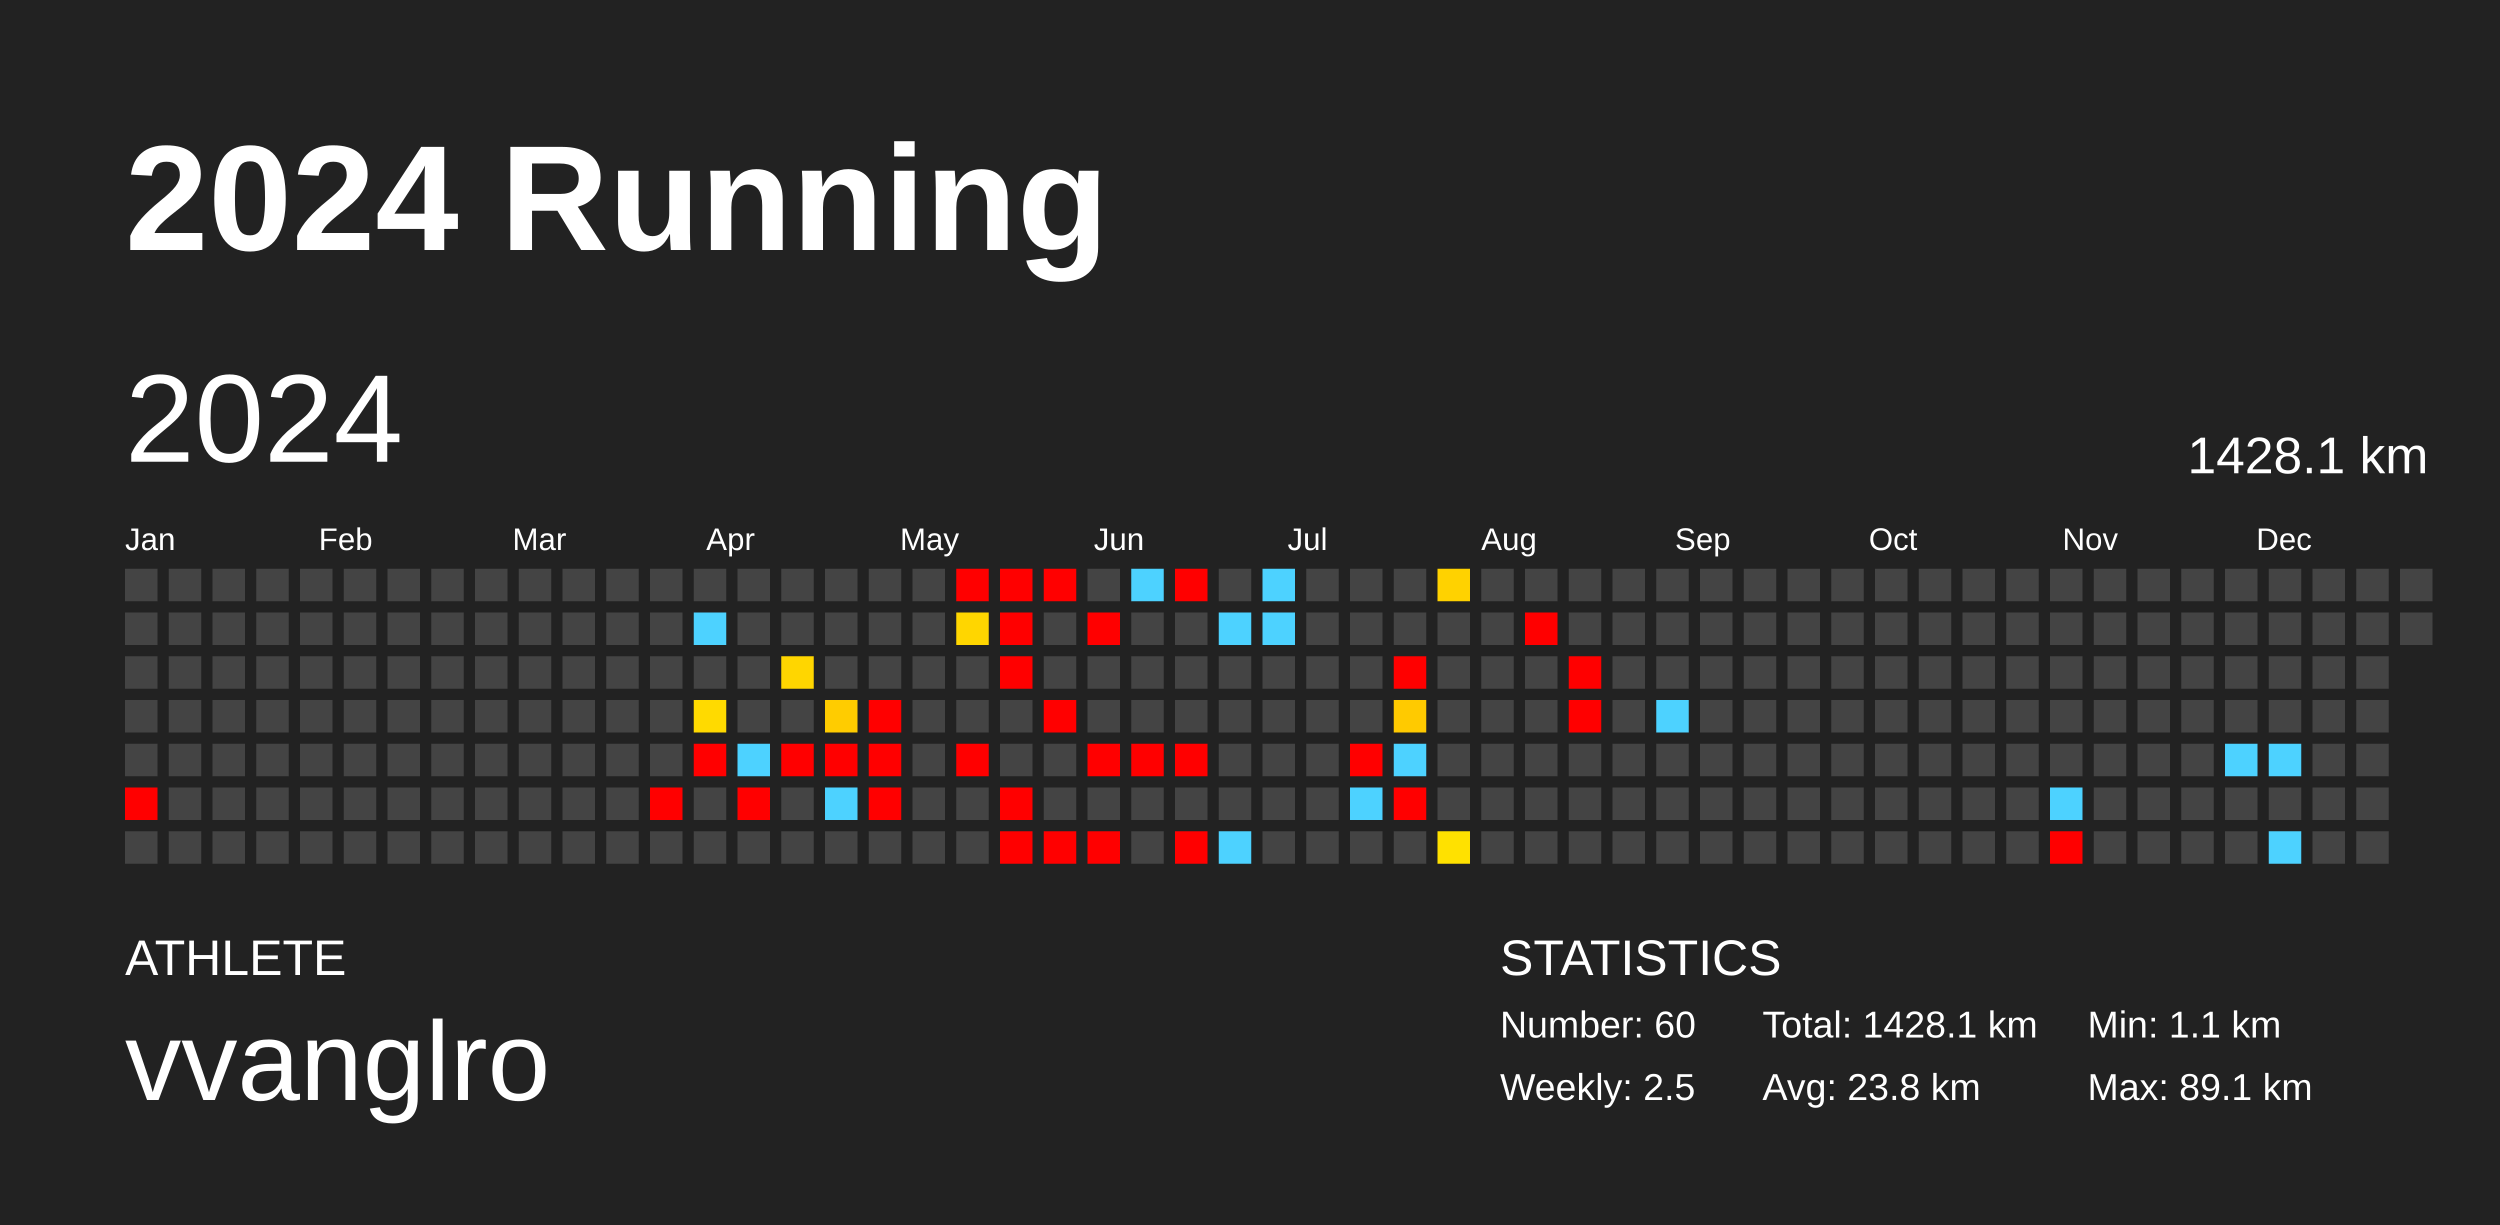
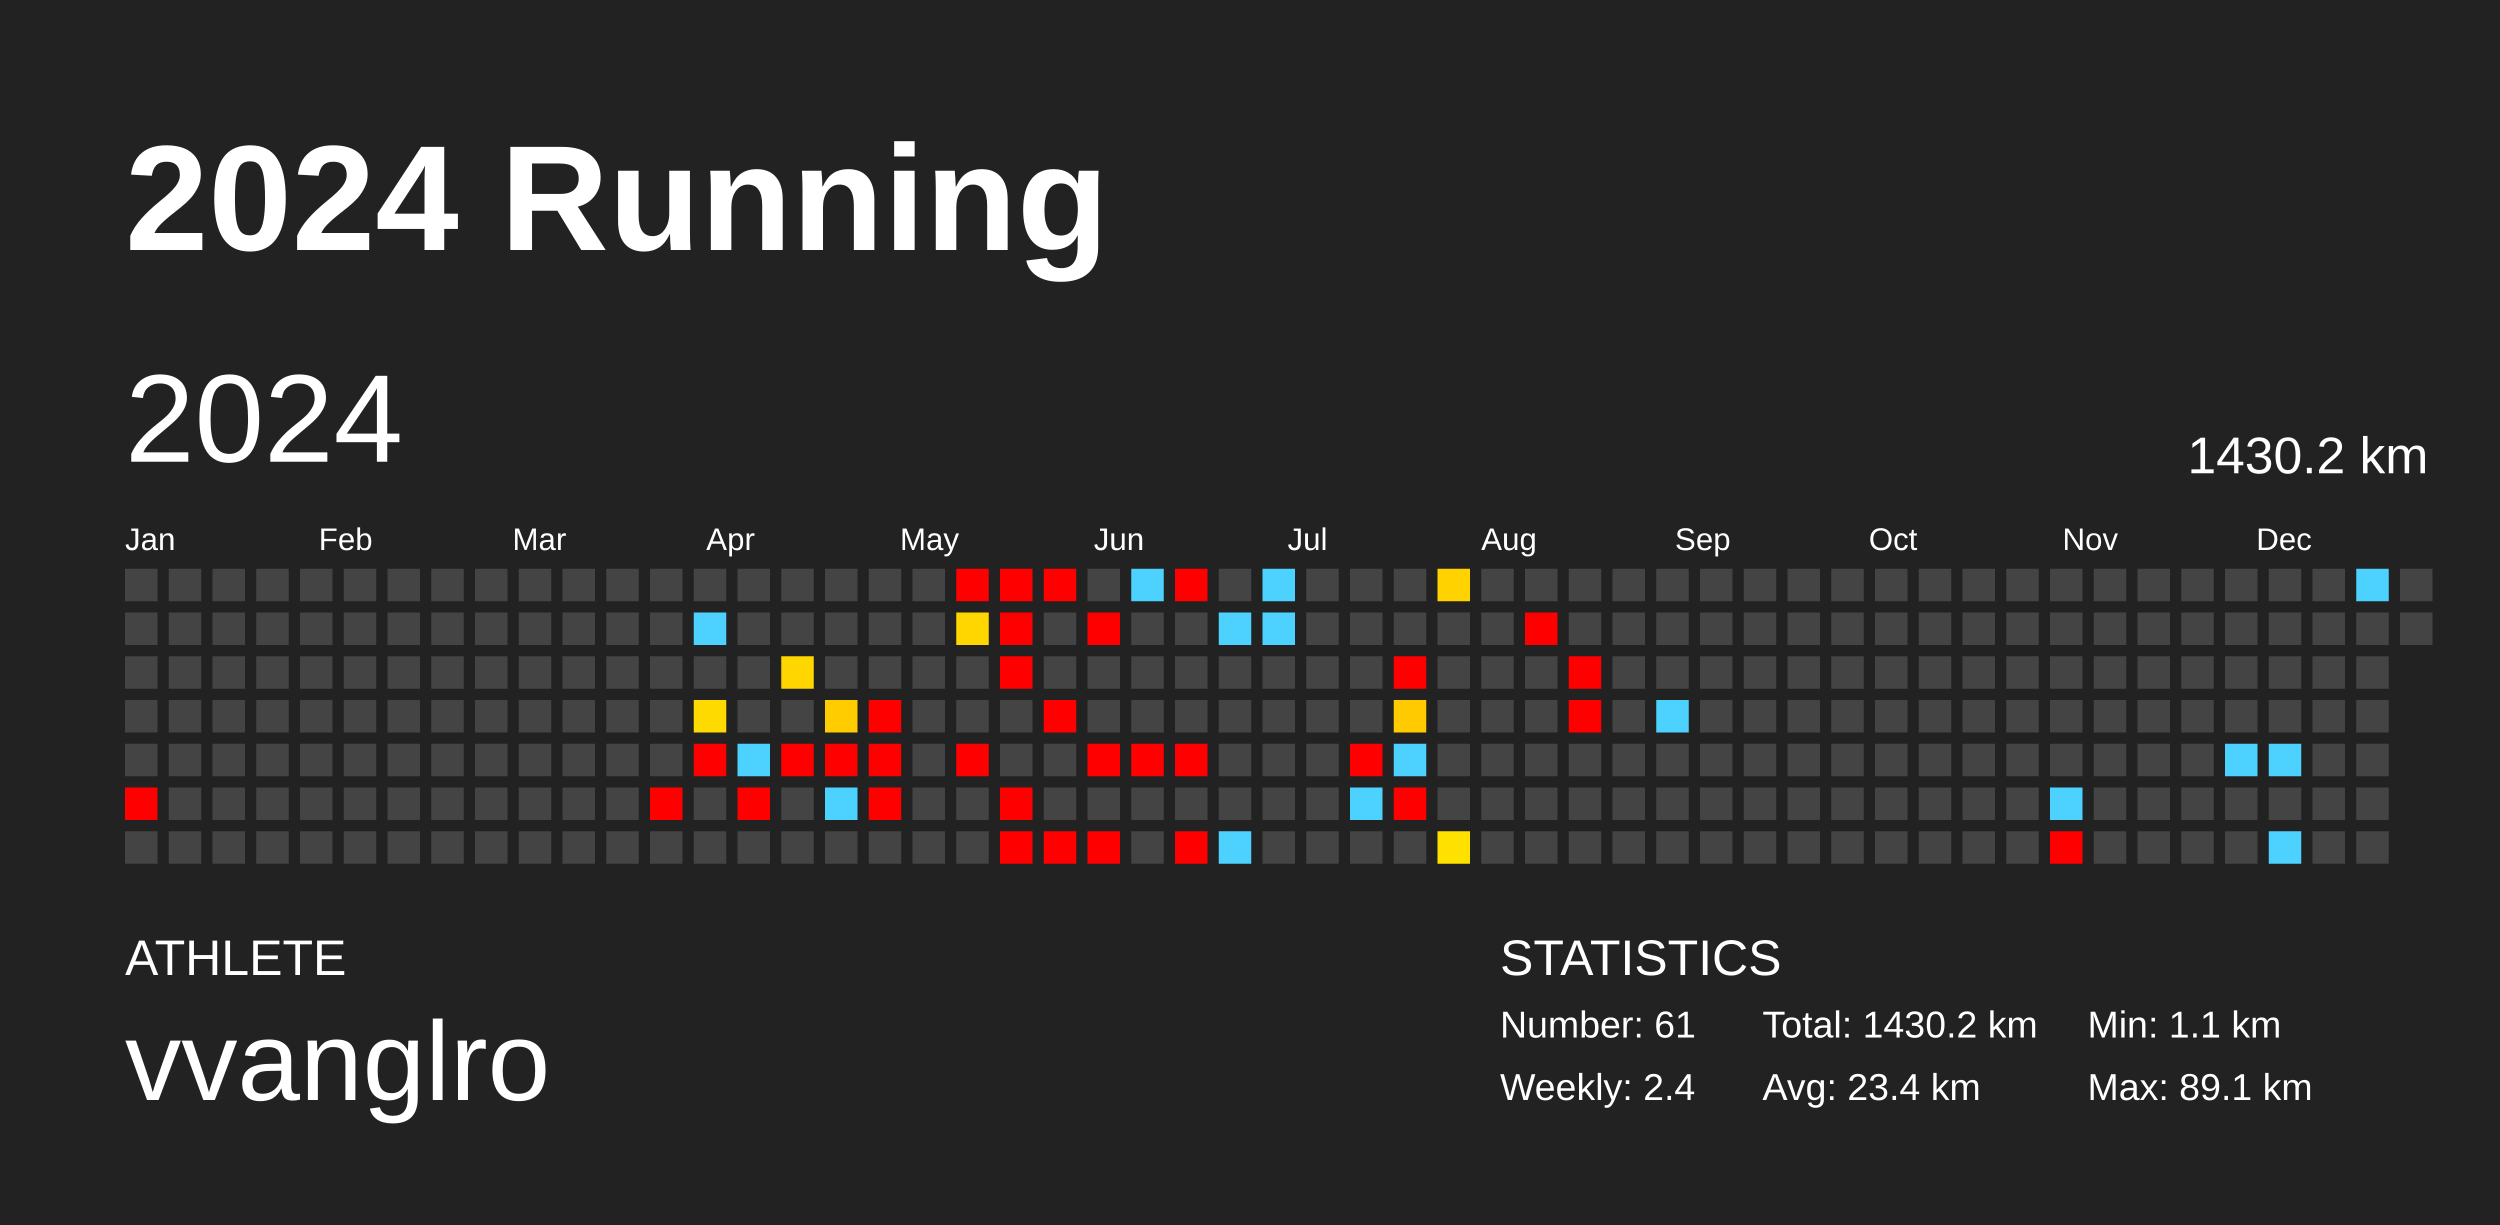
<svg xmlns="http://www.w3.org/2000/svg" baseProfile="full" height="98mm" version="1.1" viewBox="0,0,200,98" width="200mm">
  <defs />
  <rect fill="#222222" height="98" width="200" x="0" y="0" />
  <text fill="#FFFFFF" style="font-size:12px; font-family:Arial; font-weight:bold;" x="10" y="20">2024 Running</text>
  <text fill="#FFFFFF" style="font-size:4px; font-family:Arial" x="10" y="78">ATHLETE</text>
  <text fill="#FFFFFF" style="font-size:9px; font-family:Arial" x="10" y="88">vvanglro</text>
  <text fill="#FFFFFF" style="font-size:4px; font-family:Arial" x="120" y="78">STATISTICS</text>
-   <text fill="#FFFFFF" style="font-size:3px; font-family:Arial" x="120" y="83">Number: 60</text>
-   <text fill="#FFFFFF" style="font-size:3px; font-family:Arial" x="120" y="88">Weekly: 2.5</text>
-   <text fill="#FFFFFF" style="font-size:3px; font-family:Arial" x="141" y="83">Total: 1428.1 km</text>
-   <text fill="#FFFFFF" style="font-size:3px; font-family:Arial" x="141" y="88">Avg: 23.8 km</text>
+   <text fill="#FFFFFF" style="font-size:3px; font-family:Arial" x="120" y="83">Number: 61</text>
+   <text fill="#FFFFFF" style="font-size:3px; font-family:Arial" x="120" y="88">Weekly: 2.4</text>
+   <text fill="#FFFFFF" style="font-size:3px; font-family:Arial" x="141" y="83">Total: 1430.2 km</text>
+   <text fill="#FFFFFF" style="font-size:3px; font-family:Arial" x="141" y="88">Avg: 23.4 km</text>
  <text fill="#FFFFFF" style="font-size:3px; font-family:Arial" x="167" y="83">Min: 1.1 km</text>
  <text fill="#FFFFFF" style="font-size:3px; font-family:Arial" x="167" y="88">Max: 89.1 km</text>
  <text dominant-baseline="hanging" fill="#FFFFFF" style="font-size:10.0px; font-family:Arial;" x="10" y="30">2024</text>
-   <text dominant-baseline="hanging" fill="#FFFFFF" style="font-size:4.125px; font-family:Arial;" x="175" y="35">1428.1 km</text>
+   <text dominant-baseline="hanging" fill="#FFFFFF" style="font-size:4.125px; font-family:Arial;" x="175" y="35">1430.2 km</text>
  <text fill="#FFFFFF" style="font-size:2.5px; font-family:Arial" x="10.0" y="44">Jan</text>
  <text fill="#FFFFFF" style="font-size:2.5px; font-family:Arial" x="25.5" y="44">Feb</text>
  <text fill="#FFFFFF" style="font-size:2.5px; font-family:Arial" x="41.0" y="44">Mar</text>
  <text fill="#FFFFFF" style="font-size:2.5px; font-family:Arial" x="56.5" y="44">Apr</text>
  <text fill="#FFFFFF" style="font-size:2.5px; font-family:Arial" x="72.0" y="44">May</text>
  <text fill="#FFFFFF" style="font-size:2.5px; font-family:Arial" x="87.5" y="44">Jun</text>
  <text fill="#FFFFFF" style="font-size:2.5px; font-family:Arial" x="103.0" y="44">Jul</text>
  <text fill="#FFFFFF" style="font-size:2.5px; font-family:Arial" x="118.5" y="44">Aug</text>
  <text fill="#FFFFFF" style="font-size:2.5px; font-family:Arial" x="134.0" y="44">Sep</text>
  <text fill="#FFFFFF" style="font-size:2.5px; font-family:Arial" x="149.5" y="44">Oct</text>
  <text fill="#FFFFFF" style="font-size:2.5px; font-family:Arial" x="165.0" y="44">Nov</text>
  <text fill="#FFFFFF" style="font-size:2.5px; font-family:Arial" x="180.5" y="44">Dec</text>
  <rect fill="#444444" height="2.6" width="2.6" x="10.0" y="45.5" />
  <rect fill="#444444" height="2.6" width="2.6" x="10.0" y="49.0" />
  <rect fill="#444444" height="2.6" width="2.6" x="10.0" y="52.5" />
  <rect fill="#444444" height="2.6" width="2.6" x="10.0" y="56.0" />
  <rect fill="#444444" height="2.6" width="2.6" x="10.0" y="59.5" />
  <rect fill="red" height="2.6" width="2.6" x="10.0" y="63.0" />
  <rect fill="#444444" height="2.6" width="2.6" x="10.0" y="66.5" />
  <rect fill="#444444" height="2.6" width="2.6" x="13.5" y="45.5" />
  <rect fill="#444444" height="2.6" width="2.6" x="13.5" y="49.0" />
  <rect fill="#444444" height="2.6" width="2.6" x="13.5" y="52.5" />
  <rect fill="#444444" height="2.6" width="2.6" x="13.5" y="56.0" />
  <rect fill="#444444" height="2.6" width="2.6" x="13.5" y="59.5" />
  <rect fill="#444444" height="2.6" width="2.6" x="13.5" y="63.0" />
  <rect fill="#444444" height="2.6" width="2.6" x="13.5" y="66.5" />
  <rect fill="#444444" height="2.6" width="2.6" x="17.0" y="45.5" />
  <rect fill="#444444" height="2.6" width="2.6" x="17.0" y="49.0" />
  <rect fill="#444444" height="2.6" width="2.6" x="17.0" y="52.5" />
  <rect fill="#444444" height="2.6" width="2.6" x="17.0" y="56.0" />
  <rect fill="#444444" height="2.6" width="2.6" x="17.0" y="59.5" />
  <rect fill="#444444" height="2.6" width="2.6" x="17.0" y="63.0" />
  <rect fill="#444444" height="2.6" width="2.6" x="17.0" y="66.5" />
  <rect fill="#444444" height="2.6" width="2.6" x="20.5" y="45.5" />
  <rect fill="#444444" height="2.6" width="2.6" x="20.5" y="49.0" />
  <rect fill="#444444" height="2.6" width="2.6" x="20.5" y="52.5" />
  <rect fill="#444444" height="2.6" width="2.6" x="20.5" y="56.0" />
  <rect fill="#444444" height="2.6" width="2.6" x="20.5" y="59.5" />
  <rect fill="#444444" height="2.6" width="2.6" x="20.5" y="63.0" />
  <rect fill="#444444" height="2.6" width="2.6" x="20.5" y="66.5" />
  <rect fill="#444444" height="2.6" width="2.6" x="24.0" y="45.5" />
  <rect fill="#444444" height="2.6" width="2.6" x="24.0" y="49.0" />
  <rect fill="#444444" height="2.6" width="2.6" x="24.0" y="52.5" />
  <rect fill="#444444" height="2.6" width="2.6" x="24.0" y="56.0" />
  <rect fill="#444444" height="2.6" width="2.6" x="24.0" y="59.5" />
  <rect fill="#444444" height="2.6" width="2.6" x="24.0" y="63.0" />
  <rect fill="#444444" height="2.6" width="2.6" x="24.0" y="66.5" />
  <rect fill="#444444" height="2.6" width="2.6" x="27.5" y="45.5" />
  <rect fill="#444444" height="2.6" width="2.6" x="27.5" y="49.0" />
  <rect fill="#444444" height="2.6" width="2.6" x="27.5" y="52.5" />
  <rect fill="#444444" height="2.6" width="2.6" x="27.5" y="56.0" />
  <rect fill="#444444" height="2.6" width="2.6" x="27.5" y="59.5" />
  <rect fill="#444444" height="2.6" width="2.6" x="27.5" y="63.0" />
  <rect fill="#444444" height="2.6" width="2.6" x="27.5" y="66.5" />
  <rect fill="#444444" height="2.6" width="2.6" x="31.0" y="45.5" />
  <rect fill="#444444" height="2.6" width="2.6" x="31.0" y="49.0" />
  <rect fill="#444444" height="2.6" width="2.6" x="31.0" y="52.5" />
  <rect fill="#444444" height="2.6" width="2.6" x="31.0" y="56.0" />
  <rect fill="#444444" height="2.6" width="2.6" x="31.0" y="59.5" />
  <rect fill="#444444" height="2.6" width="2.6" x="31.0" y="63.0" />
  <rect fill="#444444" height="2.6" width="2.6" x="31.0" y="66.5" />
  <rect fill="#444444" height="2.6" width="2.6" x="34.5" y="45.5" />
  <rect fill="#444444" height="2.6" width="2.6" x="34.5" y="49.0" />
  <rect fill="#444444" height="2.6" width="2.6" x="34.5" y="52.5" />
  <rect fill="#444444" height="2.6" width="2.6" x="34.5" y="56.0" />
  <rect fill="#444444" height="2.6" width="2.6" x="34.5" y="59.5" />
  <rect fill="#444444" height="2.6" width="2.6" x="34.5" y="63.0" />
  <rect fill="#444444" height="2.6" width="2.6" x="34.5" y="66.5" />
  <rect fill="#444444" height="2.6" width="2.6" x="38.0" y="45.5" />
  <rect fill="#444444" height="2.6" width="2.6" x="38.0" y="49.0" />
  <rect fill="#444444" height="2.6" width="2.6" x="38.0" y="52.5" />
  <rect fill="#444444" height="2.6" width="2.6" x="38.0" y="56.0" />
  <rect fill="#444444" height="2.6" width="2.6" x="38.0" y="59.5" />
  <rect fill="#444444" height="2.6" width="2.6" x="38.0" y="63.0" />
  <rect fill="#444444" height="2.6" width="2.6" x="38.0" y="66.5" />
  <rect fill="#444444" height="2.6" width="2.6" x="41.5" y="45.5" />
  <rect fill="#444444" height="2.6" width="2.6" x="41.5" y="49.0" />
  <rect fill="#444444" height="2.6" width="2.6" x="41.5" y="52.5" />
  <rect fill="#444444" height="2.6" width="2.6" x="41.5" y="56.0" />
  <rect fill="#444444" height="2.6" width="2.6" x="41.5" y="59.5" />
  <rect fill="#444444" height="2.6" width="2.6" x="41.5" y="63.0" />
  <rect fill="#444444" height="2.6" width="2.6" x="41.5" y="66.5" />
  <rect fill="#444444" height="2.6" width="2.6" x="45.0" y="45.5" />
  <rect fill="#444444" height="2.6" width="2.6" x="45.0" y="49.0" />
  <rect fill="#444444" height="2.6" width="2.6" x="45.0" y="52.5" />
  <rect fill="#444444" height="2.6" width="2.6" x="45.0" y="56.0" />
  <rect fill="#444444" height="2.6" width="2.6" x="45.0" y="59.5" />
  <rect fill="#444444" height="2.6" width="2.6" x="45.0" y="63.0" />
  <rect fill="#444444" height="2.6" width="2.6" x="45.0" y="66.5" />
  <rect fill="#444444" height="2.6" width="2.6" x="48.5" y="45.5" />
  <rect fill="#444444" height="2.6" width="2.6" x="48.5" y="49.0" />
  <rect fill="#444444" height="2.6" width="2.6" x="48.5" y="52.5" />
  <rect fill="#444444" height="2.6" width="2.6" x="48.5" y="56.0" />
  <rect fill="#444444" height="2.6" width="2.6" x="48.5" y="59.5" />
  <rect fill="#444444" height="2.6" width="2.6" x="48.5" y="63.0" />
  <rect fill="#444444" height="2.6" width="2.6" x="48.5" y="66.5" />
  <rect fill="#444444" height="2.6" width="2.6" x="52.0" y="45.5" />
  <rect fill="#444444" height="2.6" width="2.6" x="52.0" y="49.0" />
  <rect fill="#444444" height="2.6" width="2.6" x="52.0" y="52.5" />
  <rect fill="#444444" height="2.6" width="2.6" x="52.0" y="56.0" />
  <rect fill="#444444" height="2.6" width="2.6" x="52.0" y="59.5" />
  <rect fill="red" height="2.6" width="2.6" x="52.0" y="63.0" />
  <rect fill="#444444" height="2.6" width="2.6" x="52.0" y="66.5" />
  <rect fill="#444444" height="2.6" width="2.6" x="55.5" y="45.5" />
  <rect fill="#4dd2ff" height="2.6" width="2.6" x="55.5" y="49.0" />
  <rect fill="#444444" height="2.6" width="2.6" x="55.5" y="52.5" />
  <rect fill="#ffda00" height="2.6" width="2.6" x="55.5" y="56.0" />
  <rect fill="red" height="2.6" width="2.6" x="55.5" y="59.5" />
  <rect fill="#444444" height="2.6" width="2.6" x="55.5" y="63.0" />
  <rect fill="#444444" height="2.6" width="2.6" x="55.5" y="66.5" />
  <rect fill="#444444" height="2.6" width="2.6" x="59.0" y="45.5" />
  <rect fill="#444444" height="2.6" width="2.6" x="59.0" y="49.0" />
  <rect fill="#444444" height="2.6" width="2.6" x="59.0" y="52.5" />
  <rect fill="#444444" height="2.6" width="2.6" x="59.0" y="56.0" />
  <rect fill="#4dd2ff" height="2.6" width="2.6" x="59.0" y="59.5" />
  <rect fill="red" height="2.6" width="2.6" x="59.0" y="63.0" />
  <rect fill="#444444" height="2.6" width="2.6" x="59.0" y="66.5" />
  <rect fill="#444444" height="2.6" width="2.6" x="62.5" y="45.5" />
  <rect fill="#444444" height="2.6" width="2.6" x="62.5" y="49.0" />
  <rect fill="#ffd600" height="2.6" width="2.6" x="62.5" y="52.5" />
  <rect fill="#444444" height="2.6" width="2.6" x="62.5" y="56.0" />
  <rect fill="red" height="2.6" width="2.6" x="62.5" y="59.5" />
  <rect fill="#444444" height="2.6" width="2.6" x="62.5" y="63.0" />
  <rect fill="#444444" height="2.6" width="2.6" x="62.5" y="66.5" />
  <rect fill="#444444" height="2.6" width="2.6" x="66.0" y="45.5" />
  <rect fill="#444444" height="2.6" width="2.6" x="66.0" y="49.0" />
  <rect fill="#444444" height="2.6" width="2.6" x="66.0" y="52.5" />
  <rect fill="#ffcc00" height="2.6" width="2.6" x="66.0" y="56.0" />
  <rect fill="red" height="2.6" width="2.6" x="66.0" y="59.5" />
  <rect fill="#4dd2ff" height="2.6" width="2.6" x="66.0" y="63.0" />
  <rect fill="#444444" height="2.6" width="2.6" x="66.0" y="66.5" />
  <rect fill="#444444" height="2.6" width="2.6" x="69.5" y="45.5" />
  <rect fill="#444444" height="2.6" width="2.6" x="69.5" y="49.0" />
  <rect fill="#444444" height="2.6" width="2.6" x="69.5" y="52.5" />
  <rect fill="red" height="2.6" width="2.6" x="69.5" y="56.0" />
  <rect fill="red" height="2.6" width="2.6" x="69.5" y="59.5" />
  <rect fill="red" height="2.6" width="2.6" x="69.5" y="63.0" />
  <rect fill="#444444" height="2.6" width="2.6" x="69.5" y="66.5" />
  <rect fill="#444444" height="2.6" width="2.6" x="73.0" y="45.5" />
  <rect fill="#444444" height="2.6" width="2.6" x="73.0" y="49.0" />
  <rect fill="#444444" height="2.6" width="2.6" x="73.0" y="52.5" />
  <rect fill="#444444" height="2.6" width="2.6" x="73.0" y="56.0" />
  <rect fill="#444444" height="2.6" width="2.6" x="73.0" y="59.5" />
  <rect fill="#444444" height="2.6" width="2.6" x="73.0" y="63.0" />
  <rect fill="#444444" height="2.6" width="2.6" x="73.0" y="66.5" />
  <rect fill="red" height="2.6" width="2.6" x="76.5" y="45.5" />
  <rect fill="#ffd600" height="2.6" width="2.6" x="76.5" y="49.0" />
  <rect fill="#444444" height="2.6" width="2.6" x="76.5" y="52.5" />
  <rect fill="#444444" height="2.6" width="2.6" x="76.5" y="56.0" />
  <rect fill="red" height="2.6" width="2.6" x="76.5" y="59.5" />
  <rect fill="#444444" height="2.6" width="2.6" x="76.5" y="63.0" />
  <rect fill="#444444" height="2.6" width="2.6" x="76.5" y="66.5" />
  <rect fill="red" height="2.6" width="2.6" x="80.0" y="45.5" />
  <rect fill="red" height="2.6" width="2.6" x="80.0" y="49.0" />
  <rect fill="red" height="2.6" width="2.6" x="80.0" y="52.5" />
  <rect fill="#444444" height="2.6" width="2.6" x="80.0" y="56.0" />
  <rect fill="#444444" height="2.6" width="2.6" x="80.0" y="59.5" />
  <rect fill="red" height="2.6" width="2.6" x="80.0" y="63.0" />
  <rect fill="red" height="2.6" width="2.6" x="80.0" y="66.5" />
  <rect fill="red" height="2.6" width="2.6" x="83.5" y="45.5" />
  <rect fill="#444444" height="2.6" width="2.6" x="83.5" y="49.0" />
  <rect fill="#444444" height="2.6" width="2.6" x="83.5" y="52.5" />
  <rect fill="red" height="2.6" width="2.6" x="83.5" y="56.0" />
  <rect fill="#444444" height="2.6" width="2.6" x="83.5" y="59.5" />
  <rect fill="#444444" height="2.6" width="2.6" x="83.5" y="63.0" />
  <rect fill="red" height="2.6" width="2.6" x="83.5" y="66.5" />
  <rect fill="#444444" height="2.6" width="2.6" x="87.0" y="45.5" />
  <rect fill="red" height="2.6" width="2.6" x="87.0" y="49.0" />
  <rect fill="#444444" height="2.6" width="2.6" x="87.0" y="52.5" />
  <rect fill="#444444" height="2.6" width="2.6" x="87.0" y="56.0" />
  <rect fill="red" height="2.6" width="2.6" x="87.0" y="59.5" />
  <rect fill="#444444" height="2.6" width="2.6" x="87.0" y="63.0" />
  <rect fill="red" height="2.6" width="2.6" x="87.0" y="66.5" />
  <rect fill="#4dd2ff" height="2.6" width="2.6" x="90.5" y="45.5" />
  <rect fill="#444444" height="2.6" width="2.6" x="90.5" y="49.0" />
  <rect fill="#444444" height="2.6" width="2.6" x="90.5" y="52.5" />
  <rect fill="#444444" height="2.6" width="2.6" x="90.5" y="56.0" />
  <rect fill="red" height="2.6" width="2.6" x="90.5" y="59.5" />
  <rect fill="#444444" height="2.6" width="2.6" x="90.5" y="63.0" />
  <rect fill="#444444" height="2.6" width="2.6" x="90.5" y="66.5" />
  <rect fill="red" height="2.6" width="2.6" x="94.0" y="45.5" />
  <rect fill="#444444" height="2.6" width="2.6" x="94.0" y="49.0" />
  <rect fill="#444444" height="2.6" width="2.6" x="94.0" y="52.5" />
  <rect fill="#444444" height="2.6" width="2.6" x="94.0" y="56.0" />
  <rect fill="red" height="2.6" width="2.6" x="94.0" y="59.5" />
  <rect fill="#444444" height="2.6" width="2.6" x="94.0" y="63.0" />
  <rect fill="red" height="2.6" width="2.6" x="94.0" y="66.5" />
  <rect fill="#444444" height="2.6" width="2.6" x="97.5" y="45.5" />
  <rect fill="#4dd2ff" height="2.6" width="2.6" x="97.5" y="49.0" />
  <rect fill="#444444" height="2.6" width="2.6" x="97.5" y="52.5" />
  <rect fill="#444444" height="2.6" width="2.6" x="97.5" y="56.0" />
  <rect fill="#444444" height="2.6" width="2.6" x="97.5" y="59.5" />
  <rect fill="#444444" height="2.6" width="2.6" x="97.5" y="63.0" />
  <rect fill="#4dd2ff" height="2.6" width="2.6" x="97.5" y="66.5" />
  <rect fill="#4dd2ff" height="2.6" width="2.6" x="101.0" y="45.5" />
  <rect fill="#4dd2ff" height="2.6" width="2.6" x="101.0" y="49.0" />
  <rect fill="#444444" height="2.6" width="2.6" x="101.0" y="52.5" />
  <rect fill="#444444" height="2.6" width="2.6" x="101.0" y="56.0" />
  <rect fill="#444444" height="2.6" width="2.6" x="101.0" y="59.5" />
  <rect fill="#444444" height="2.6" width="2.6" x="101.0" y="63.0" />
  <rect fill="#444444" height="2.6" width="2.6" x="101.0" y="66.5" />
  <rect fill="#444444" height="2.6" width="2.6" x="104.5" y="45.5" />
  <rect fill="#444444" height="2.6" width="2.6" x="104.5" y="49.0" />
  <rect fill="#444444" height="2.6" width="2.6" x="104.5" y="52.5" />
  <rect fill="#444444" height="2.6" width="2.6" x="104.5" y="56.0" />
  <rect fill="#444444" height="2.6" width="2.6" x="104.5" y="59.5" />
  <rect fill="#444444" height="2.6" width="2.6" x="104.5" y="63.0" />
  <rect fill="#444444" height="2.6" width="2.6" x="104.5" y="66.5" />
  <rect fill="#444444" height="2.6" width="2.6" x="108.0" y="45.5" />
  <rect fill="#444444" height="2.6" width="2.6" x="108.0" y="49.0" />
  <rect fill="#444444" height="2.6" width="2.6" x="108.0" y="52.5" />
  <rect fill="#444444" height="2.6" width="2.6" x="108.0" y="56.0" />
  <rect fill="red" height="2.6" width="2.6" x="108.0" y="59.5" />
  <rect fill="#4dd2ff" height="2.6" width="2.6" x="108.0" y="63.0" />
  <rect fill="#444444" height="2.6" width="2.6" x="108.0" y="66.5" />
  <rect fill="#444444" height="2.6" width="2.6" x="111.5" y="45.5" />
  <rect fill="#444444" height="2.6" width="2.6" x="111.5" y="49.0" />
  <rect fill="red" height="2.6" width="2.6" x="111.5" y="52.5" />
  <rect fill="#ffca00" height="2.6" width="2.6" x="111.5" y="56.0" />
  <rect fill="#4dd2ff" height="2.6" width="2.6" x="111.5" y="59.5" />
  <rect fill="red" height="2.6" width="2.6" x="111.5" y="63.0" />
  <rect fill="#444444" height="2.6" width="2.6" x="111.5" y="66.5" />
  <rect fill="#ffd200" height="2.6" width="2.6" x="115.0" y="45.5" />
  <rect fill="#444444" height="2.6" width="2.6" x="115.0" y="49.0" />
  <rect fill="#444444" height="2.6" width="2.6" x="115.0" y="52.5" />
  <rect fill="#444444" height="2.6" width="2.6" x="115.0" y="56.0" />
  <rect fill="#444444" height="2.6" width="2.6" x="115.0" y="59.5" />
  <rect fill="#444444" height="2.6" width="2.6" x="115.0" y="63.0" />
  <rect fill="#ffe100" height="2.6" width="2.6" x="115.0" y="66.5" />
  <rect fill="#444444" height="2.6" width="2.6" x="118.5" y="45.5" />
  <rect fill="#444444" height="2.6" width="2.6" x="118.5" y="49.0" />
  <rect fill="#444444" height="2.6" width="2.6" x="118.5" y="52.5" />
  <rect fill="#444444" height="2.6" width="2.6" x="118.5" y="56.0" />
  <rect fill="#444444" height="2.6" width="2.6" x="118.5" y="59.5" />
  <rect fill="#444444" height="2.6" width="2.6" x="118.5" y="63.0" />
  <rect fill="#444444" height="2.6" width="2.6" x="118.5" y="66.5" />
  <rect fill="#444444" height="2.6" width="2.6" x="122.0" y="45.5" />
  <rect fill="red" height="2.6" width="2.6" x="122.0" y="49.0" />
  <rect fill="#444444" height="2.6" width="2.6" x="122.0" y="52.5" />
  <rect fill="#444444" height="2.6" width="2.6" x="122.0" y="56.0" />
  <rect fill="#444444" height="2.6" width="2.6" x="122.0" y="59.5" />
  <rect fill="#444444" height="2.6" width="2.6" x="122.0" y="63.0" />
  <rect fill="#444444" height="2.6" width="2.6" x="122.0" y="66.5" />
  <rect fill="#444444" height="2.6" width="2.6" x="125.5" y="45.5" />
  <rect fill="#444444" height="2.6" width="2.6" x="125.5" y="49.0" />
  <rect fill="red" height="2.6" width="2.6" x="125.5" y="52.5" />
  <rect fill="red" height="2.6" width="2.6" x="125.5" y="56.0" />
  <rect fill="#444444" height="2.6" width="2.6" x="125.5" y="59.5" />
  <rect fill="#444444" height="2.6" width="2.6" x="125.5" y="63.0" />
  <rect fill="#444444" height="2.6" width="2.6" x="125.5" y="66.5" />
  <rect fill="#444444" height="2.6" width="2.6" x="129.0" y="45.5" />
  <rect fill="#444444" height="2.6" width="2.6" x="129.0" y="49.0" />
  <rect fill="#444444" height="2.6" width="2.6" x="129.0" y="52.5" />
  <rect fill="#444444" height="2.6" width="2.6" x="129.0" y="56.0" />
  <rect fill="#444444" height="2.6" width="2.6" x="129.0" y="59.5" />
  <rect fill="#444444" height="2.6" width="2.6" x="129.0" y="63.0" />
  <rect fill="#444444" height="2.6" width="2.6" x="129.0" y="66.5" />
  <rect fill="#444444" height="2.6" width="2.6" x="132.5" y="45.5" />
  <rect fill="#444444" height="2.6" width="2.6" x="132.5" y="49.0" />
  <rect fill="#444444" height="2.6" width="2.6" x="132.5" y="52.5" />
  <rect fill="#4dd2ff" height="2.6" width="2.6" x="132.5" y="56.0" />
  <rect fill="#444444" height="2.6" width="2.6" x="132.5" y="59.5" />
  <rect fill="#444444" height="2.6" width="2.6" x="132.5" y="63.0" />
  <rect fill="#444444" height="2.6" width="2.6" x="132.5" y="66.5" />
  <rect fill="#444444" height="2.6" width="2.6" x="136.0" y="45.5" />
  <rect fill="#444444" height="2.6" width="2.6" x="136.0" y="49.0" />
  <rect fill="#444444" height="2.6" width="2.6" x="136.0" y="52.5" />
  <rect fill="#444444" height="2.6" width="2.6" x="136.0" y="56.0" />
  <rect fill="#444444" height="2.6" width="2.6" x="136.0" y="59.5" />
  <rect fill="#444444" height="2.6" width="2.6" x="136.0" y="63.0" />
  <rect fill="#444444" height="2.6" width="2.6" x="136.0" y="66.5" />
  <rect fill="#444444" height="2.6" width="2.6" x="139.5" y="45.5" />
  <rect fill="#444444" height="2.6" width="2.6" x="139.5" y="49.0" />
  <rect fill="#444444" height="2.6" width="2.6" x="139.5" y="52.5" />
  <rect fill="#444444" height="2.6" width="2.6" x="139.5" y="56.0" />
  <rect fill="#444444" height="2.6" width="2.6" x="139.5" y="59.5" />
  <rect fill="#444444" height="2.6" width="2.6" x="139.5" y="63.0" />
  <rect fill="#444444" height="2.6" width="2.6" x="139.5" y="66.5" />
  <rect fill="#444444" height="2.6" width="2.6" x="143.0" y="45.5" />
  <rect fill="#444444" height="2.6" width="2.6" x="143.0" y="49.0" />
  <rect fill="#444444" height="2.6" width="2.6" x="143.0" y="52.5" />
  <rect fill="#444444" height="2.6" width="2.6" x="143.0" y="56.0" />
  <rect fill="#444444" height="2.6" width="2.6" x="143.0" y="59.5" />
  <rect fill="#444444" height="2.6" width="2.6" x="143.0" y="63.0" />
  <rect fill="#444444" height="2.6" width="2.6" x="143.0" y="66.5" />
  <rect fill="#444444" height="2.6" width="2.6" x="146.5" y="45.5" />
  <rect fill="#444444" height="2.6" width="2.6" x="146.5" y="49.0" />
  <rect fill="#444444" height="2.6" width="2.6" x="146.5" y="52.5" />
  <rect fill="#444444" height="2.6" width="2.6" x="146.5" y="56.0" />
  <rect fill="#444444" height="2.6" width="2.6" x="146.5" y="59.5" />
  <rect fill="#444444" height="2.6" width="2.6" x="146.5" y="63.0" />
  <rect fill="#444444" height="2.6" width="2.6" x="146.5" y="66.5" />
  <rect fill="#444444" height="2.6" width="2.6" x="150.0" y="45.5" />
  <rect fill="#444444" height="2.6" width="2.6" x="150.0" y="49.0" />
  <rect fill="#444444" height="2.6" width="2.6" x="150.0" y="52.5" />
  <rect fill="#444444" height="2.6" width="2.6" x="150.0" y="56.0" />
  <rect fill="#444444" height="2.6" width="2.6" x="150.0" y="59.5" />
  <rect fill="#444444" height="2.6" width="2.6" x="150.0" y="63.0" />
  <rect fill="#444444" height="2.6" width="2.6" x="150.0" y="66.5" />
  <rect fill="#444444" height="2.6" width="2.6" x="153.5" y="45.5" />
  <rect fill="#444444" height="2.6" width="2.6" x="153.5" y="49.0" />
  <rect fill="#444444" height="2.6" width="2.6" x="153.5" y="52.5" />
  <rect fill="#444444" height="2.6" width="2.6" x="153.5" y="56.0" />
  <rect fill="#444444" height="2.6" width="2.6" x="153.5" y="59.5" />
  <rect fill="#444444" height="2.6" width="2.6" x="153.5" y="63.0" />
  <rect fill="#444444" height="2.6" width="2.6" x="153.5" y="66.5" />
  <rect fill="#444444" height="2.6" width="2.6" x="157.0" y="45.5" />
  <rect fill="#444444" height="2.6" width="2.6" x="157.0" y="49.0" />
  <rect fill="#444444" height="2.6" width="2.6" x="157.0" y="52.5" />
  <rect fill="#444444" height="2.6" width="2.6" x="157.0" y="56.0" />
  <rect fill="#444444" height="2.6" width="2.6" x="157.0" y="59.5" />
  <rect fill="#444444" height="2.6" width="2.6" x="157.0" y="63.0" />
  <rect fill="#444444" height="2.6" width="2.6" x="157.0" y="66.5" />
  <rect fill="#444444" height="2.6" width="2.6" x="160.5" y="45.5" />
  <rect fill="#444444" height="2.6" width="2.6" x="160.5" y="49.0" />
  <rect fill="#444444" height="2.6" width="2.6" x="160.5" y="52.5" />
  <rect fill="#444444" height="2.6" width="2.6" x="160.5" y="56.0" />
  <rect fill="#444444" height="2.6" width="2.6" x="160.5" y="59.5" />
  <rect fill="#444444" height="2.6" width="2.6" x="160.5" y="63.0" />
  <rect fill="#444444" height="2.6" width="2.6" x="160.5" y="66.5" />
  <rect fill="#444444" height="2.6" width="2.6" x="164.0" y="45.5" />
  <rect fill="#444444" height="2.6" width="2.6" x="164.0" y="49.0" />
  <rect fill="#444444" height="2.6" width="2.6" x="164.0" y="52.5" />
  <rect fill="#444444" height="2.6" width="2.6" x="164.0" y="56.0" />
  <rect fill="#444444" height="2.6" width="2.6" x="164.0" y="59.5" />
  <rect fill="#4dd2ff" height="2.6" width="2.6" x="164.0" y="63.0" />
  <rect fill="red" height="2.6" width="2.6" x="164.0" y="66.5" />
  <rect fill="#444444" height="2.6" width="2.6" x="167.5" y="45.5" />
  <rect fill="#444444" height="2.6" width="2.6" x="167.5" y="49.0" />
  <rect fill="#444444" height="2.6" width="2.6" x="167.5" y="52.5" />
  <rect fill="#444444" height="2.6" width="2.6" x="167.5" y="56.0" />
  <rect fill="#444444" height="2.6" width="2.6" x="167.5" y="59.5" />
  <rect fill="#444444" height="2.6" width="2.6" x="167.5" y="63.0" />
  <rect fill="#444444" height="2.6" width="2.6" x="167.5" y="66.5" />
  <rect fill="#444444" height="2.6" width="2.6" x="171.0" y="45.5" />
  <rect fill="#444444" height="2.6" width="2.6" x="171.0" y="49.0" />
  <rect fill="#444444" height="2.6" width="2.6" x="171.0" y="52.5" />
  <rect fill="#444444" height="2.6" width="2.6" x="171.0" y="56.0" />
  <rect fill="#444444" height="2.6" width="2.6" x="171.0" y="59.5" />
  <rect fill="#444444" height="2.6" width="2.6" x="171.0" y="63.0" />
  <rect fill="#444444" height="2.6" width="2.6" x="171.0" y="66.5" />
  <rect fill="#444444" height="2.6" width="2.6" x="174.5" y="45.5" />
  <rect fill="#444444" height="2.6" width="2.6" x="174.5" y="49.0" />
  <rect fill="#444444" height="2.6" width="2.6" x="174.5" y="52.5" />
  <rect fill="#444444" height="2.6" width="2.6" x="174.5" y="56.0" />
  <rect fill="#444444" height="2.6" width="2.6" x="174.5" y="59.5" />
  <rect fill="#444444" height="2.6" width="2.6" x="174.5" y="63.0" />
  <rect fill="#444444" height="2.6" width="2.6" x="174.5" y="66.5" />
  <rect fill="#444444" height="2.6" width="2.6" x="178.0" y="45.5" />
  <rect fill="#444444" height="2.6" width="2.6" x="178.0" y="49.0" />
  <rect fill="#444444" height="2.6" width="2.6" x="178.0" y="52.5" />
  <rect fill="#444444" height="2.6" width="2.6" x="178.0" y="56.0" />
  <rect fill="#4dd2ff" height="2.6" width="2.6" x="178.0" y="59.5" />
  <rect fill="#444444" height="2.6" width="2.6" x="178.0" y="63.0" />
  <rect fill="#444444" height="2.6" width="2.6" x="178.0" y="66.5" />
  <rect fill="#444444" height="2.6" width="2.6" x="181.5" y="45.5" />
  <rect fill="#444444" height="2.6" width="2.6" x="181.5" y="49.0" />
  <rect fill="#444444" height="2.6" width="2.6" x="181.5" y="52.5" />
  <rect fill="#444444" height="2.6" width="2.6" x="181.5" y="56.0" />
  <rect fill="#4dd2ff" height="2.6" width="2.6" x="181.5" y="59.5" />
  <rect fill="#444444" height="2.6" width="2.6" x="181.5" y="63.0" />
  <rect fill="#4dd2ff" height="2.6" width="2.6" x="181.5" y="66.5" />
  <rect fill="#444444" height="2.6" width="2.6" x="185.0" y="45.5" />
  <rect fill="#444444" height="2.6" width="2.6" x="185.0" y="49.0" />
  <rect fill="#444444" height="2.6" width="2.6" x="185.0" y="52.5" />
  <rect fill="#444444" height="2.6" width="2.6" x="185.0" y="56.0" />
  <rect fill="#444444" height="2.6" width="2.6" x="185.0" y="59.5" />
  <rect fill="#444444" height="2.6" width="2.6" x="185.0" y="63.0" />
  <rect fill="#444444" height="2.6" width="2.6" x="185.0" y="66.5" />
-   <rect fill="#444444" height="2.6" width="2.6" x="188.5" y="45.5" />
+   <rect fill="#4dd2ff" height="2.6" width="2.6" x="188.5" y="45.5" />
  <rect fill="#444444" height="2.6" width="2.6" x="188.5" y="49.0" />
  <rect fill="#444444" height="2.6" width="2.6" x="188.5" y="52.5" />
  <rect fill="#444444" height="2.6" width="2.6" x="188.5" y="56.0" />
  <rect fill="#444444" height="2.6" width="2.6" x="188.5" y="59.5" />
  <rect fill="#444444" height="2.6" width="2.6" x="188.5" y="63.0" />
  <rect fill="#444444" height="2.6" width="2.6" x="188.5" y="66.5" />
  <rect fill="#444444" height="2.6" width="2.6" x="192.0" y="45.5" />
  <rect fill="#444444" height="2.6" width="2.6" x="192.0" y="49.0" />
</svg>
